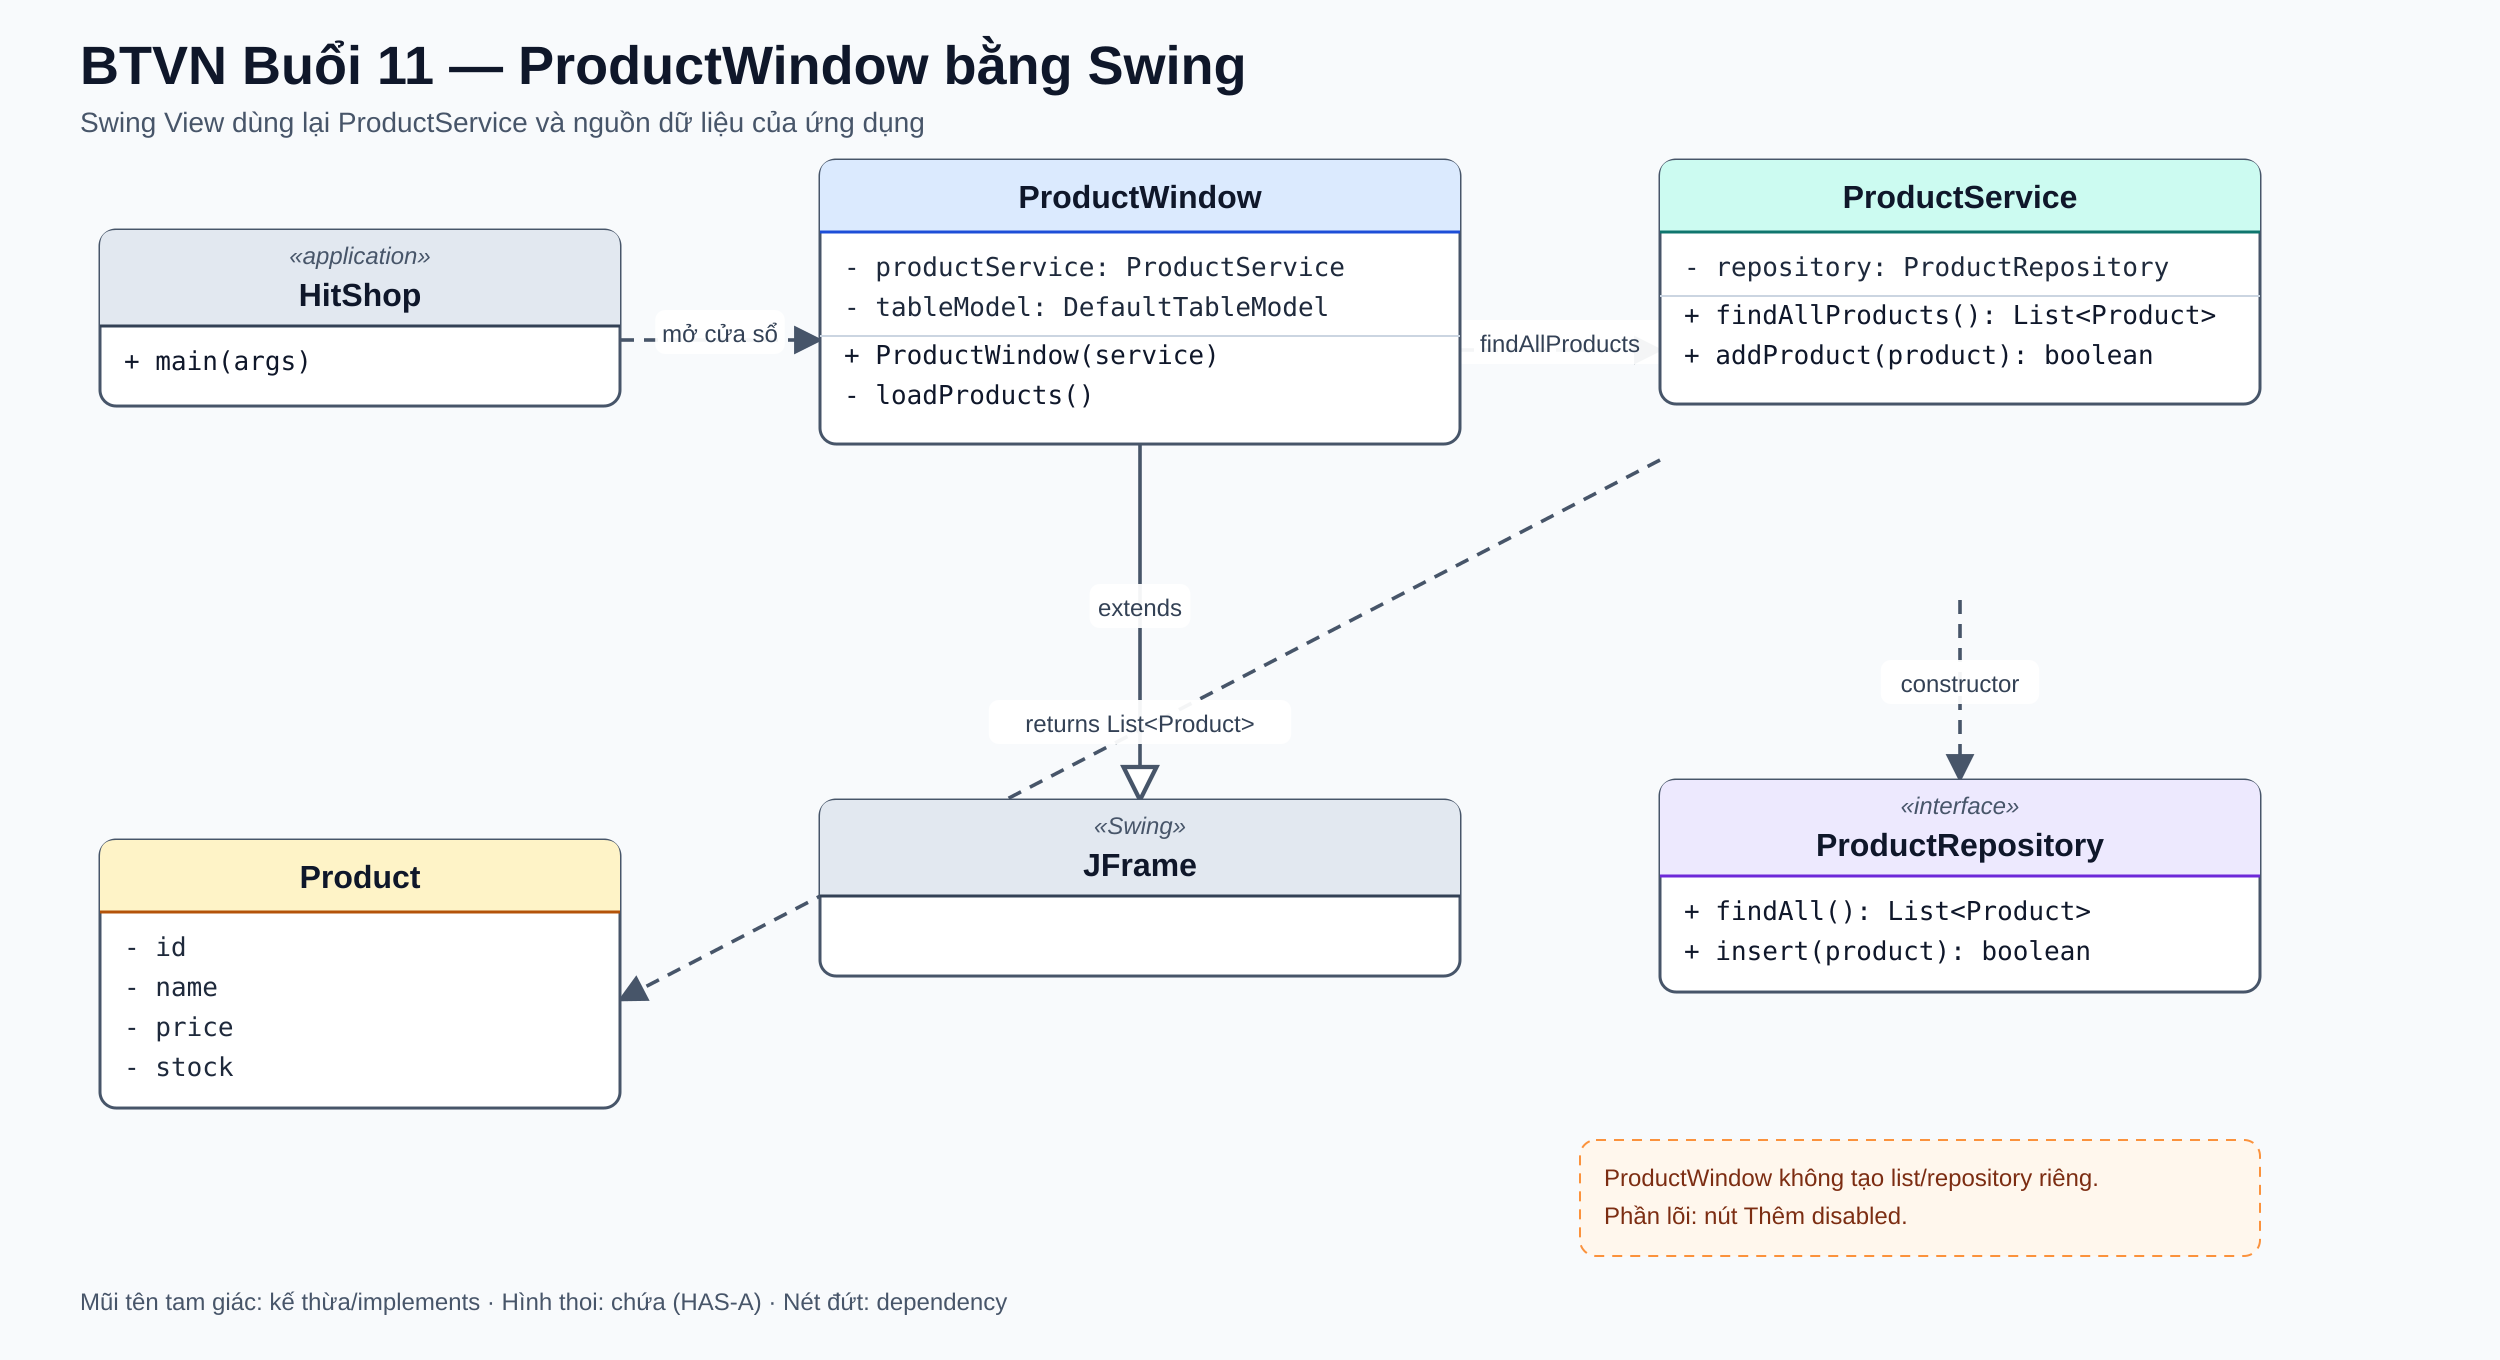
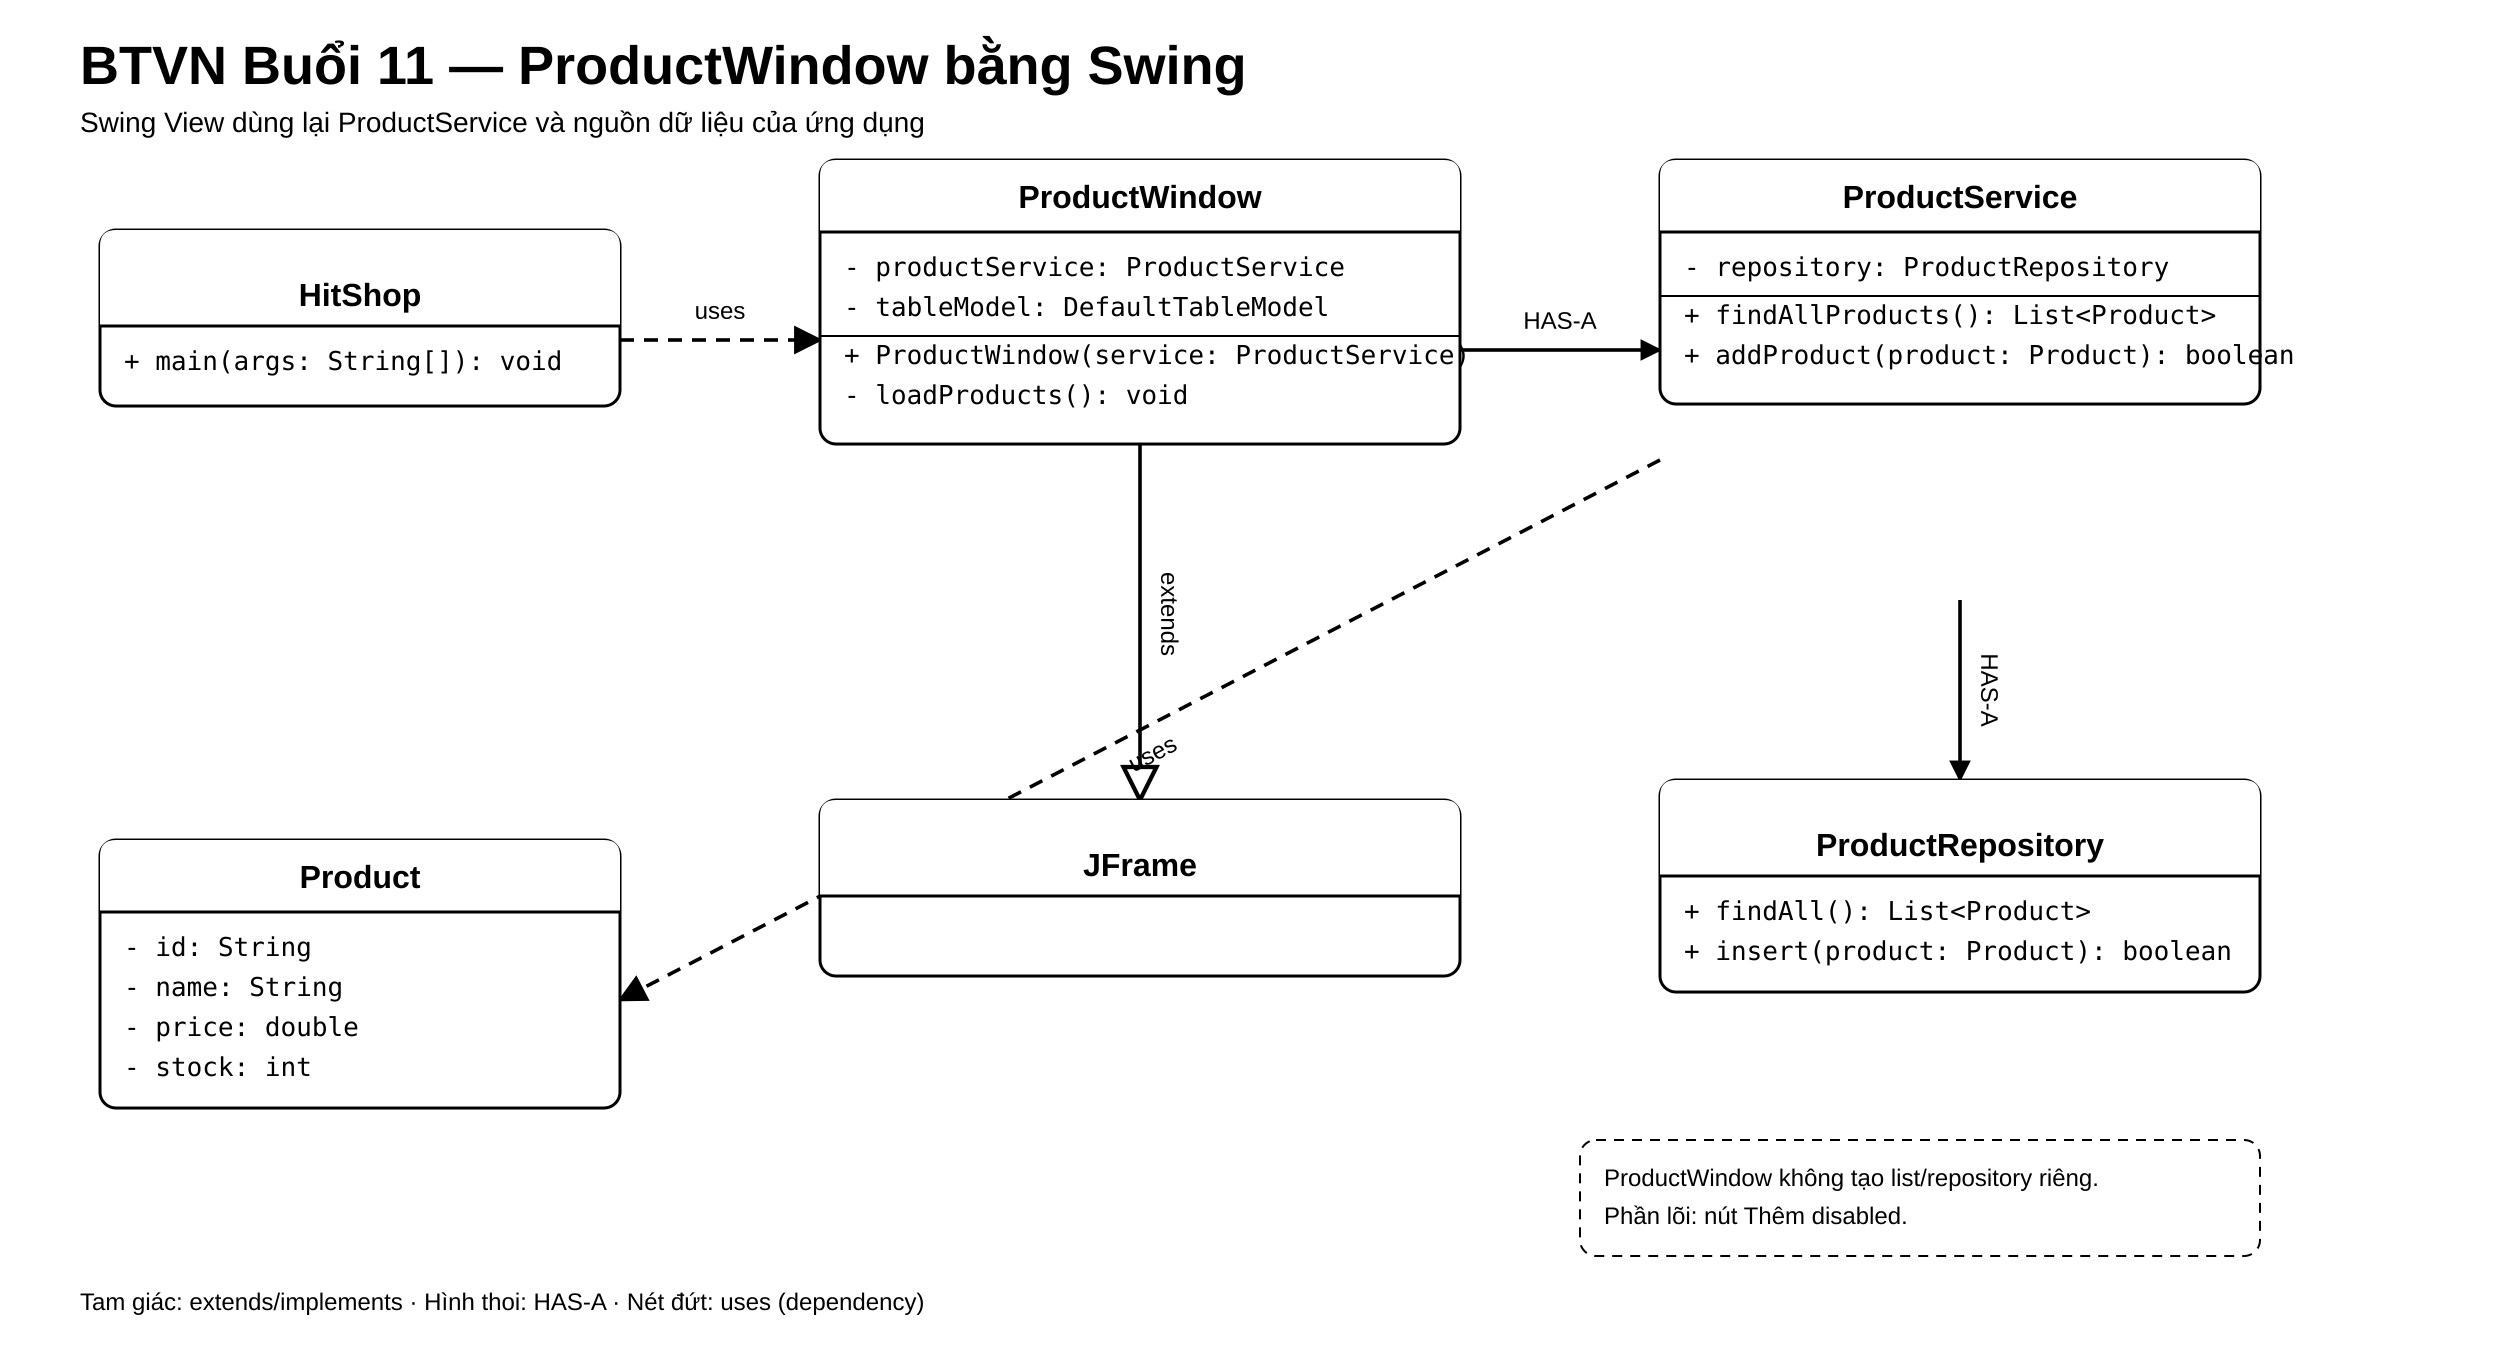
<svg xmlns="http://www.w3.org/2000/svg" width="1250" height="680" viewBox="0 0 1250 680" role="img" aria-labelledby="title desc">
  <defs>
    <marker id="arrow" viewBox="0 0 10 10" refX="9" refY="5" markerWidth="8" markerHeight="8" orient="auto">
-       <path d="M 0 0 L 10 5 L 0 10 z" fill="#475569" />
+       <path d="M 0 0 L 10 5 L 0 10 z" fill="#000000" />
    </marker>
    <marker id="arrowSmall" viewBox="0 0 10 10" refX="9" refY="5" markerWidth="6" markerHeight="6" orient="auto">
-       <path d="M 0 0 L 10 5 L 0 10 z" fill="#475569" />
+       <path d="M 0 0 L 10 5 L 0 10 z" fill="#000000" />
    </marker>
    <marker id="triangle" viewBox="0 0 12 12" refX="11" refY="6" markerWidth="11" markerHeight="11" orient="auto">
-       <path d="M 1 1 L 11 6 L 1 11 z" fill="#FFFFFF" stroke="#475569" stroke-width="1.3" />
+       <path d="M 1 1 L 11 6 L 1 11 z" fill="#FFFFFF" stroke="#000000" stroke-width="1.3" />
    </marker>
    <marker id="diamond" viewBox="0 0 14 10" refX="13" refY="5" markerWidth="12" markerHeight="10" orient="auto">
-       <path d="M 1 5 L 6 1 L 13 5 L 6 9 z" fill="#475569" />
+       <path d="M 1 5 L 6 1 L 13 5 L 6 9 z" fill="#000000" />
    </marker>
  </defs>
  <style>
-     .title { font: 700 27px Arial, sans-serif; fill: #0F172A; }
-     .subtitle { font: 14px Arial, sans-serif; fill: #475569; }
-     .class-title { font: 700 16px Arial, sans-serif; fill: #0F172A; }
-     .stereotype { font: italic 12px Arial, sans-serif; fill: #475569; }
-     .member { font: 13px Consolas, monospace; fill: #1E293B; }
-     .method { fill: #0F172A; }
-     .edge-label { font: 12px Arial, sans-serif; fill: #334155; }
-     .note { font: 12px Arial, sans-serif; fill: #7C2D12; }
-     .legend { font: 12px Arial, sans-serif; fill: #475569; }
+     .title { font: 700 27px Arial, sans-serif; fill: #000000; }
+     .subtitle { font: 14px Arial, sans-serif; fill: #000000; }
+     .class-title { font: 700 16px Arial, sans-serif; fill: #000000; }
+     .member { font: 13px Consolas, monospace; fill: #000000; }
+     .method { fill: #000000; }
+     .edge-label { font: 12px Arial, sans-serif; fill: #000000; }
+     .note { font: 12px Arial, sans-serif; fill: #000000; }
+     .legend { font: 12px Arial, sans-serif; fill: #000000; }
  </style>
-   <rect width="100%" height="100%" fill="#F8FAFC" />
+   <rect width="100%" height="100%" fill="#FFFFFF" />
  <text x="40" y="42" class="title">BTVN Buổi 11 — ProductWindow bằng Swing</text>
  <text x="40" y="66" class="subtitle">Swing View dùng lại ProductService và nguồn dữ liệu của ứng dụng</text>
-   <path d="M 310 170 L 410 170" fill="none" stroke="#475569" stroke-width="1.8" stroke-dasharray="7 5" marker-end="url(#arrow)" />
-   <rect x="327.6" y="155" width="64.8" height="22" rx="5" fill="#FFFFFF" opacity="0.94" />
-   <text x="360" y="171" text-anchor="middle" class="edge-label">mở cửa sổ</text>
-   <path d="M 570 214 L 570 400" fill="none" stroke="#475569" stroke-width="1.8" marker-end="url(#triangle)" />
-   <rect x="544.8" y="292" width="50.4" height="22" rx="5" fill="#FFFFFF" opacity="0.94" />
-   <text x="570" y="308" text-anchor="middle" class="edge-label">extends</text>
-   <path d="M 730 175 L 830 175" fill="none" stroke="#475569" stroke-width="1.8" stroke-dasharray="7 5" marker-end="url(#arrow)" />
-   <rect x="726" y="160" width="108" height="22" rx="5" fill="#FFFFFF" opacity="0.94" />
-   <text x="780" y="176" text-anchor="middle" class="edge-label">findAllProducts</text>
-   <path d="M 980 300 L 980 390" fill="none" stroke="#475569" stroke-width="1.8" stroke-dasharray="7 5" marker-end="url(#arrow)" />
-   <rect x="940.4" y="330" width="79.2" height="22" rx="5" fill="#FFFFFF" opacity="0.94" />
-   <text x="980" y="346" text-anchor="middle" class="edge-label">constructor</text>
-   <path d="M 830 230 L 310 500" fill="none" stroke="#475569" stroke-width="1.8" stroke-dasharray="7 5" marker-end="url(#arrow)" />
-   <rect x="494.4" y="350" width="151.2" height="22" rx="5" fill="#FFFFFF" opacity="0.94" />
-   <text x="570" y="366" text-anchor="middle" class="edge-label">returns List&lt;Product&gt;</text>
+   <path d="M 310 170 L 410 170" fill="none" stroke="#000000" stroke-width="1.8" stroke-dasharray="7 5" marker-end="url(#arrow)" />
+   <text x="360.0" y="156.0" text-anchor="middle" dominant-baseline="middle" transform="rotate(0.0 360.0 156.0)" class="edge-label">uses</text>
+   <path d="M 570 214 L 570 400" fill="none" stroke="#000000" stroke-width="1.8" marker-end="url(#triangle)" />
+   <text x="584.0" y="307.0" text-anchor="middle" dominant-baseline="middle" transform="rotate(90.0 584.0 307.0)" class="edge-label">extends</text>
+   <path d="M 730 175 L 830 175" fill="none" stroke="#000000" stroke-width="1.8" marker-end="url(#arrowSmall)" />
+   <text x="780.0" y="161.0" text-anchor="middle" dominant-baseline="middle" transform="rotate(0.0 780.0 161.0)" class="edge-label">HAS-A</text>
+   <path d="M 980 300 L 980 390" fill="none" stroke="#000000" stroke-width="1.8" marker-end="url(#arrowSmall)" />
+   <text x="994.0" y="345.0" text-anchor="middle" dominant-baseline="middle" transform="rotate(90.0 994.0 345.0)" class="edge-label">HAS-A</text>
+   <path d="M 830 230 L 310 500" fill="none" stroke="#000000" stroke-width="1.8" stroke-dasharray="7 5" marker-end="url(#arrow)" />
+   <text x="576.5" y="377.4" text-anchor="middle" dominant-baseline="middle" transform="rotate(-27.4 576.5 377.4)" class="edge-label">uses</text>
  <g class="class-box">
-     <rect x="50" y="115" width="260" height="88" rx="8" fill="#FFFFFF" stroke="#475569" stroke-width="1.5" />
-     <path d="M 58 115 H 302 Q 310 115 310 123 V 163 H 50 V 123 Q 50 115 58 115" fill="#E2E8F0" />
-     <line x1="50" y1="163" x2="310" y2="163" stroke="#334155" stroke-width="1.5" />
-     <text x="180" y="132" text-anchor="middle" class="stereotype">«application»</text>
+     <rect x="50" y="115" width="260" height="88" rx="8" fill="#FFFFFF" stroke="#000000" stroke-width="1.5" />
+     <path d="M 58 115 H 302 Q 310 115 310 123 V 163 H 50 V 123 Q 50 115 58 115" fill="#FFFFFF" />
+     <line x1="50" y1="163" x2="310" y2="163" stroke="#000000" stroke-width="1.5" />
    <text x="180" y="153" text-anchor="middle" class="class-title">HitShop</text>
-     <text x="62" y="185" class="member method">+ main(args)</text>
+     <text x="62" y="185" class="member method">+ main(args: String[]): void</text>
  </g>
  <g class="class-box">
-     <rect x="410" y="80" width="320" height="142" rx="8" fill="#FFFFFF" stroke="#475569" stroke-width="1.5" />
-     <path d="M 418 80 H 722 Q 730 80 730 88 V 116 H 410 V 88 Q 410 80 418 80" fill="#DBEAFE" />
-     <line x1="410" y1="116" x2="730" y2="116" stroke="#1D4ED8" stroke-width="1.5" />
+     <rect x="410" y="80" width="320" height="142" rx="8" fill="#FFFFFF" stroke="#000000" stroke-width="1.5" />
+     <path d="M 418 80 H 722 Q 730 80 730 88 V 116 H 410 V 88 Q 410 80 418 80" fill="#FFFFFF" />
+     <line x1="410" y1="116" x2="730" y2="116" stroke="#000000" stroke-width="1.5" />
    <text x="570" y="104" text-anchor="middle" class="class-title">ProductWindow</text>
    <text x="422" y="138" class="member">- productService: ProductService</text>
    <text x="422" y="158" class="member">- tableModel: DefaultTableModel</text>
-     <line x1="410" y1="168" x2="730" y2="168" stroke="#CBD5E1" />
-     <text x="422" y="182" class="member method">+ ProductWindow(service)</text>
-     <text x="422" y="202" class="member method">- loadProducts()</text>
+     <line x1="410" y1="168" x2="730" y2="168" stroke="#000000" />
+     <text x="422" y="182" class="member method">+ ProductWindow(service: ProductService)</text>
+     <text x="422" y="202" class="member method">- loadProducts(): void</text>
  </g>
  <g class="class-box">
-     <rect x="410" y="400" width="320" height="88" rx="8" fill="#FFFFFF" stroke="#475569" stroke-width="1.5" />
-     <path d="M 418 400 H 722 Q 730 400 730 408 V 448 H 410 V 408 Q 410 400 418 400" fill="#E2E8F0" />
-     <line x1="410" y1="448" x2="730" y2="448" stroke="#334155" stroke-width="1.5" />
-     <text x="570" y="417" text-anchor="middle" class="stereotype">«Swing»</text>
+     <rect x="410" y="400" width="320" height="88" rx="8" fill="#FFFFFF" stroke="#000000" stroke-width="1.5" />
+     <path d="M 418 400 H 722 Q 730 400 730 408 V 448 H 410 V 408 Q 410 400 418 400" fill="#FFFFFF" />
+     <line x1="410" y1="448" x2="730" y2="448" stroke="#000000" stroke-width="1.5" />
    <text x="570" y="438" text-anchor="middle" class="class-title">JFrame</text>
  </g>
  <g class="class-box">
-     <rect x="830" y="80" width="300" height="122" rx="8" fill="#FFFFFF" stroke="#475569" stroke-width="1.5" />
-     <path d="M 838 80 H 1122 Q 1130 80 1130 88 V 116 H 830 V 88 Q 830 80 838 80" fill="#CCFBF1" />
-     <line x1="830" y1="116" x2="1130" y2="116" stroke="#0F766E" stroke-width="1.5" />
+     <rect x="830" y="80" width="300" height="122" rx="8" fill="#FFFFFF" stroke="#000000" stroke-width="1.5" />
+     <path d="M 838 80 H 1122 Q 1130 80 1130 88 V 116 H 830 V 88 Q 830 80 838 80" fill="#FFFFFF" />
+     <line x1="830" y1="116" x2="1130" y2="116" stroke="#000000" stroke-width="1.5" />
    <text x="980" y="104" text-anchor="middle" class="class-title">ProductService</text>
    <text x="842" y="138" class="member">- repository: ProductRepository</text>
-     <line x1="830" y1="148" x2="1130" y2="148" stroke="#CBD5E1" />
+     <line x1="830" y1="148" x2="1130" y2="148" stroke="#000000" />
    <text x="842" y="162" class="member method">+ findAllProducts(): List&lt;Product&gt;</text>
-     <text x="842" y="182" class="member method">+ addProduct(product): boolean</text>
+     <text x="842" y="182" class="member method">+ addProduct(product: Product): boolean</text>
  </g>
  <g class="class-box">
-     <rect x="830" y="390" width="300" height="106" rx="8" fill="#FFFFFF" stroke="#475569" stroke-width="1.5" />
-     <path d="M 838 390 H 1122 Q 1130 390 1130 398 V 438 H 830 V 398 Q 830 390 838 390" fill="#EDE9FE" />
-     <line x1="830" y1="438" x2="1130" y2="438" stroke="#6D28D9" stroke-width="1.5" />
-     <text x="980" y="407" text-anchor="middle" class="stereotype">«interface»</text>
+     <rect x="830" y="390" width="300" height="106" rx="8" fill="#FFFFFF" stroke="#000000" stroke-width="1.5" />
+     <path d="M 838 390 H 1122 Q 1130 390 1130 398 V 438 H 830 V 398 Q 830 390 838 390" fill="#FFFFFF" />
+     <line x1="830" y1="438" x2="1130" y2="438" stroke="#000000" stroke-width="1.5" />
    <text x="980" y="428" text-anchor="middle" class="class-title">ProductRepository</text>
    <text x="842" y="460" class="member method">+ findAll(): List&lt;Product&gt;</text>
-     <text x="842" y="480" class="member method">+ insert(product): boolean</text>
+     <text x="842" y="480" class="member method">+ insert(product: Product): boolean</text>
  </g>
  <g class="class-box">
-     <rect x="50" y="420" width="260" height="134" rx="8" fill="#FFFFFF" stroke="#475569" stroke-width="1.5" />
-     <path d="M 58 420 H 302 Q 310 420 310 428 V 456 H 50 V 428 Q 50 420 58 420" fill="#FEF3C7" />
-     <line x1="50" y1="456" x2="310" y2="456" stroke="#B45309" stroke-width="1.5" />
+     <rect x="50" y="420" width="260" height="134" rx="8" fill="#FFFFFF" stroke="#000000" stroke-width="1.5" />
+     <path d="M 58 420 H 302 Q 310 420 310 428 V 456 H 50 V 428 Q 50 420 58 420" fill="#FFFFFF" />
+     <line x1="50" y1="456" x2="310" y2="456" stroke="#000000" stroke-width="1.5" />
    <text x="180" y="444" text-anchor="middle" class="class-title">Product</text>
-     <text x="62" y="478" class="member">- id</text>
-     <text x="62" y="498" class="member">- name</text>
-     <text x="62" y="518" class="member">- price</text>
-     <text x="62" y="538" class="member">- stock</text>
+     <text x="62" y="478" class="member">- id: String</text>
+     <text x="62" y="498" class="member">- name: String</text>
+     <text x="62" y="518" class="member">- price: double</text>
+     <text x="62" y="538" class="member">- stock: int</text>
  </g>
  <g>
-     <rect x="790" y="570" width="340" height="58" rx="8" fill="#FFF7ED" stroke="#FB923C" stroke-dasharray="5 4" />
+     <rect x="790" y="570" width="340" height="58" rx="8" fill="#FFFFFF" stroke="#000000" stroke-dasharray="5 4" />
    <text x="802" y="593" class="note">ProductWindow không tạo list/repository riêng.</text>
    <text x="802" y="612" class="note">Phần lõi: nút Thêm disabled.</text>
  </g>
  <g transform="translate(40 655)">
-     <text class="legend">Mũi tên tam giác: kế thừa/implements · Hình thoi: chứa (HAS-A) · Nét đứt: dependency</text>
+     <text class="legend">Tam giác: extends/implements · Hình thoi: HAS-A · Nét đứt: uses (dependency)</text>
  </g>
</svg>
